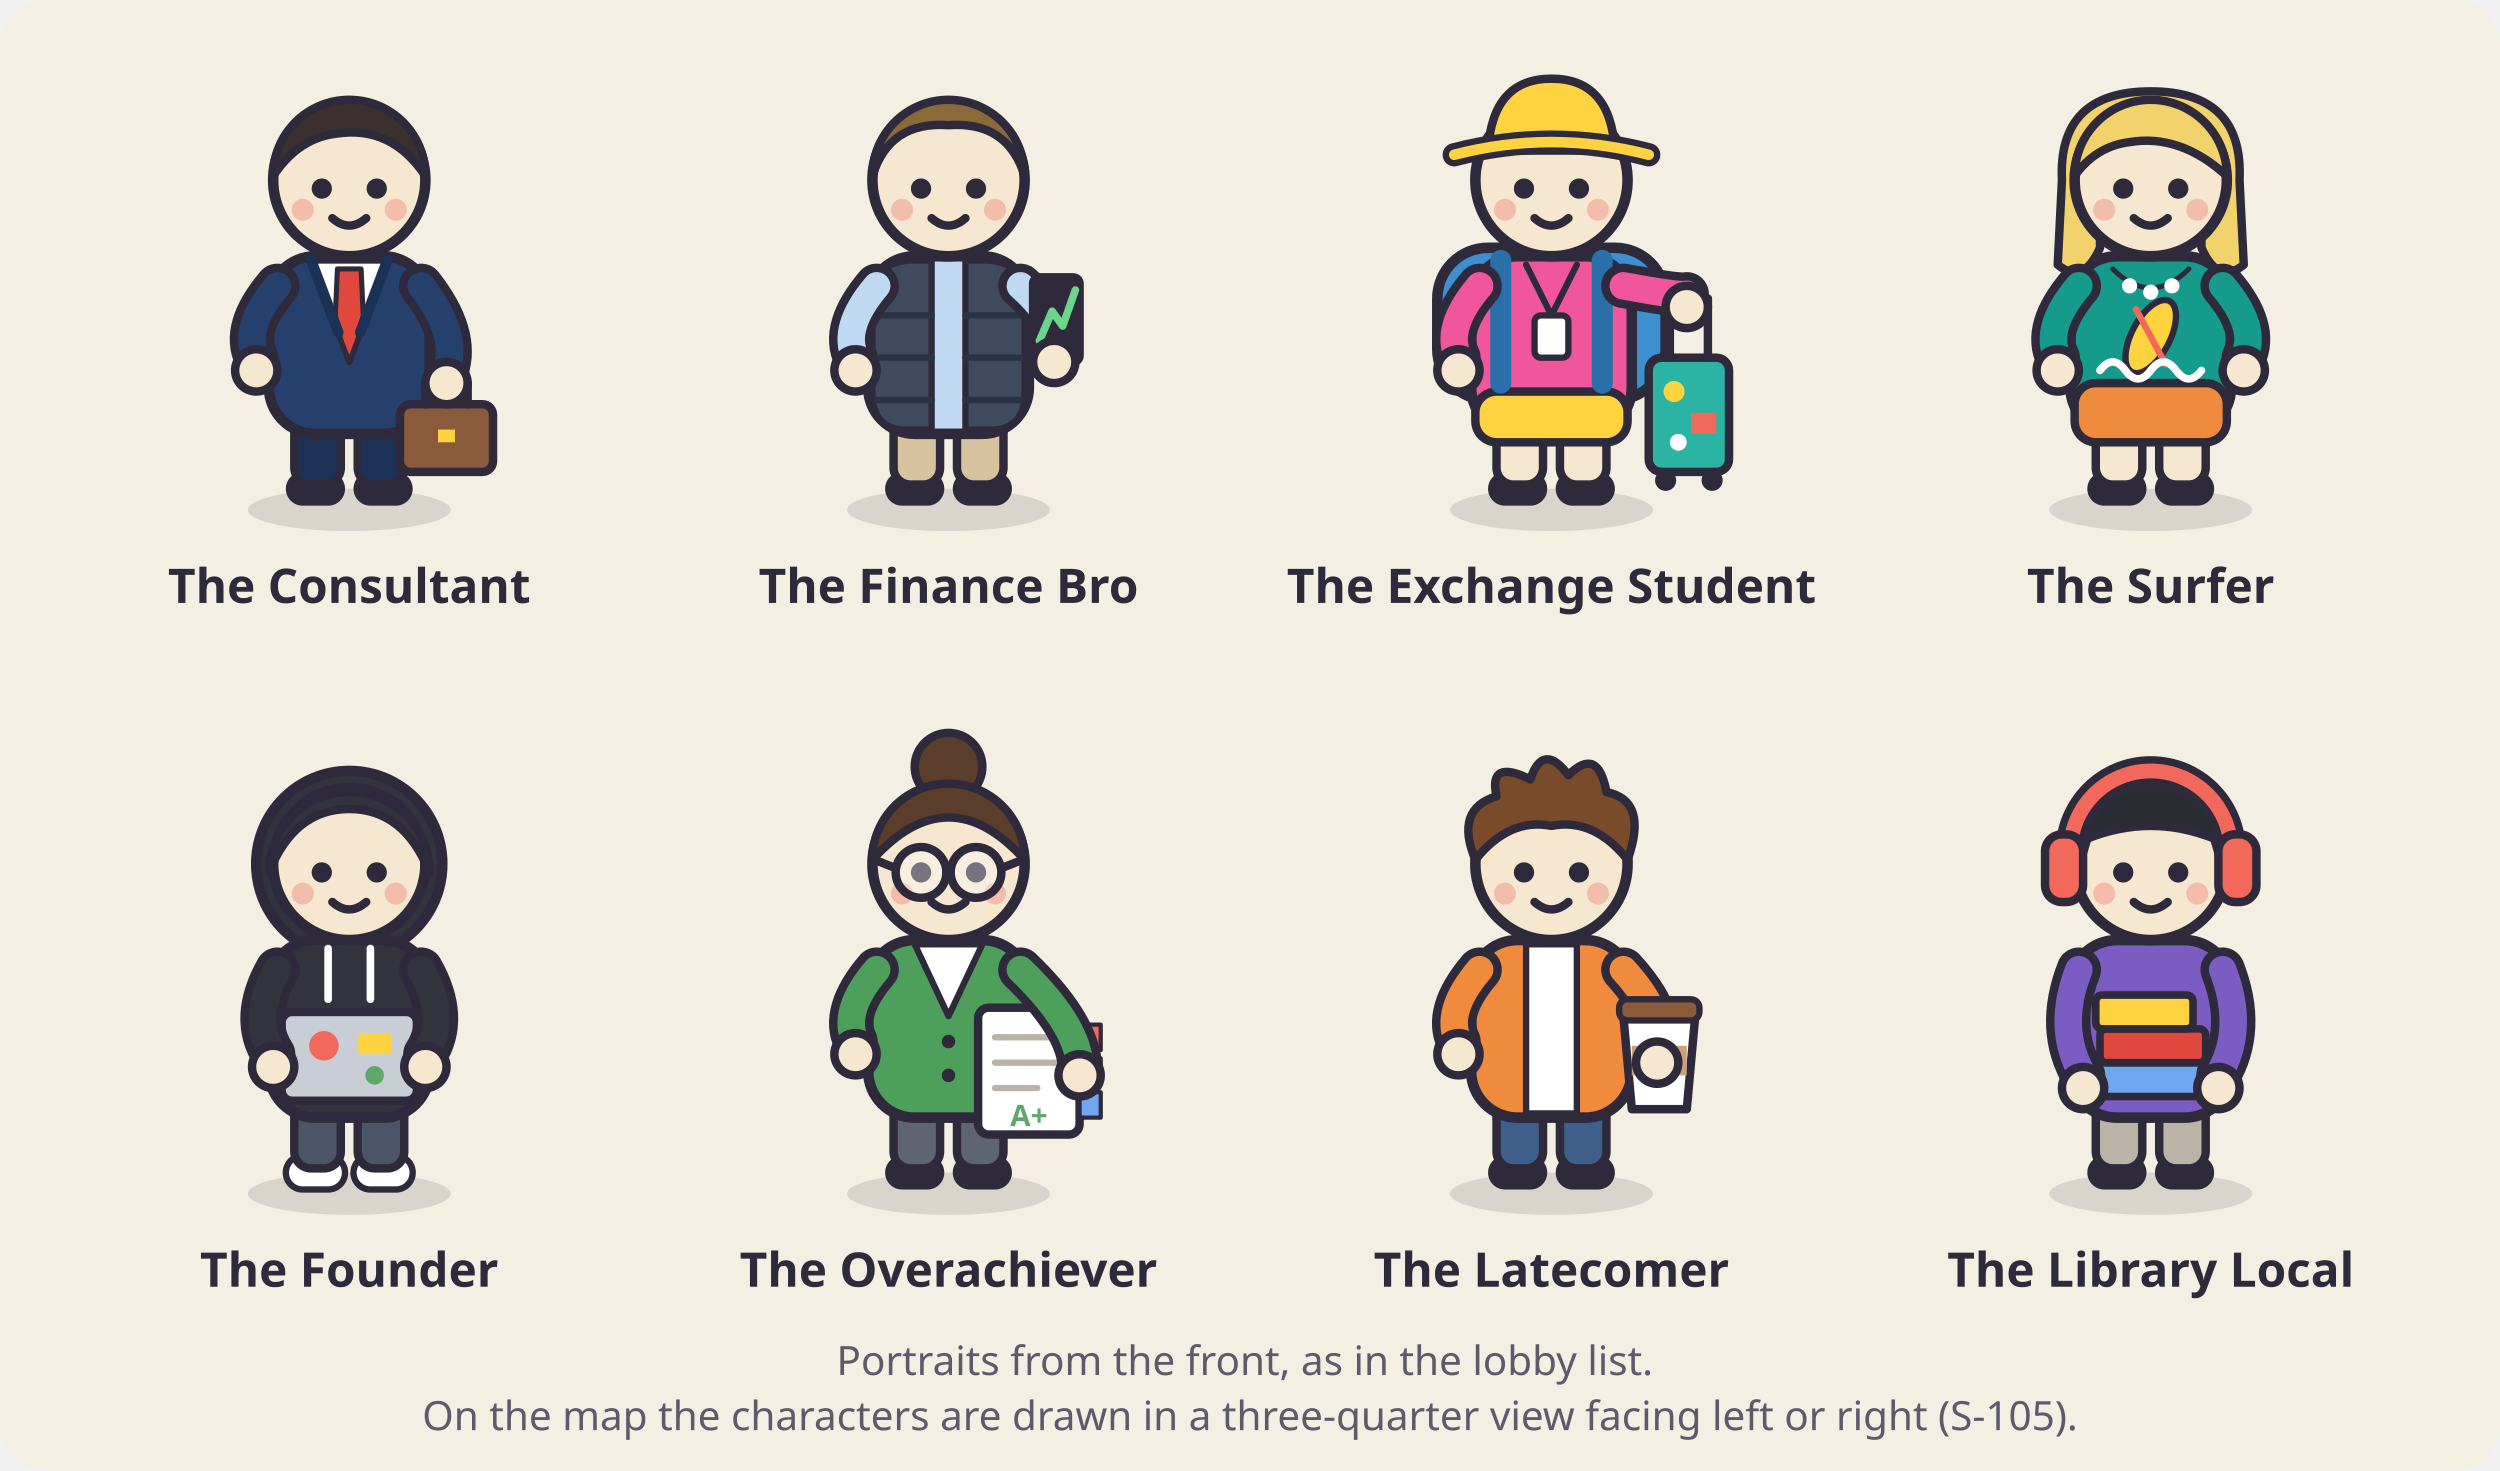
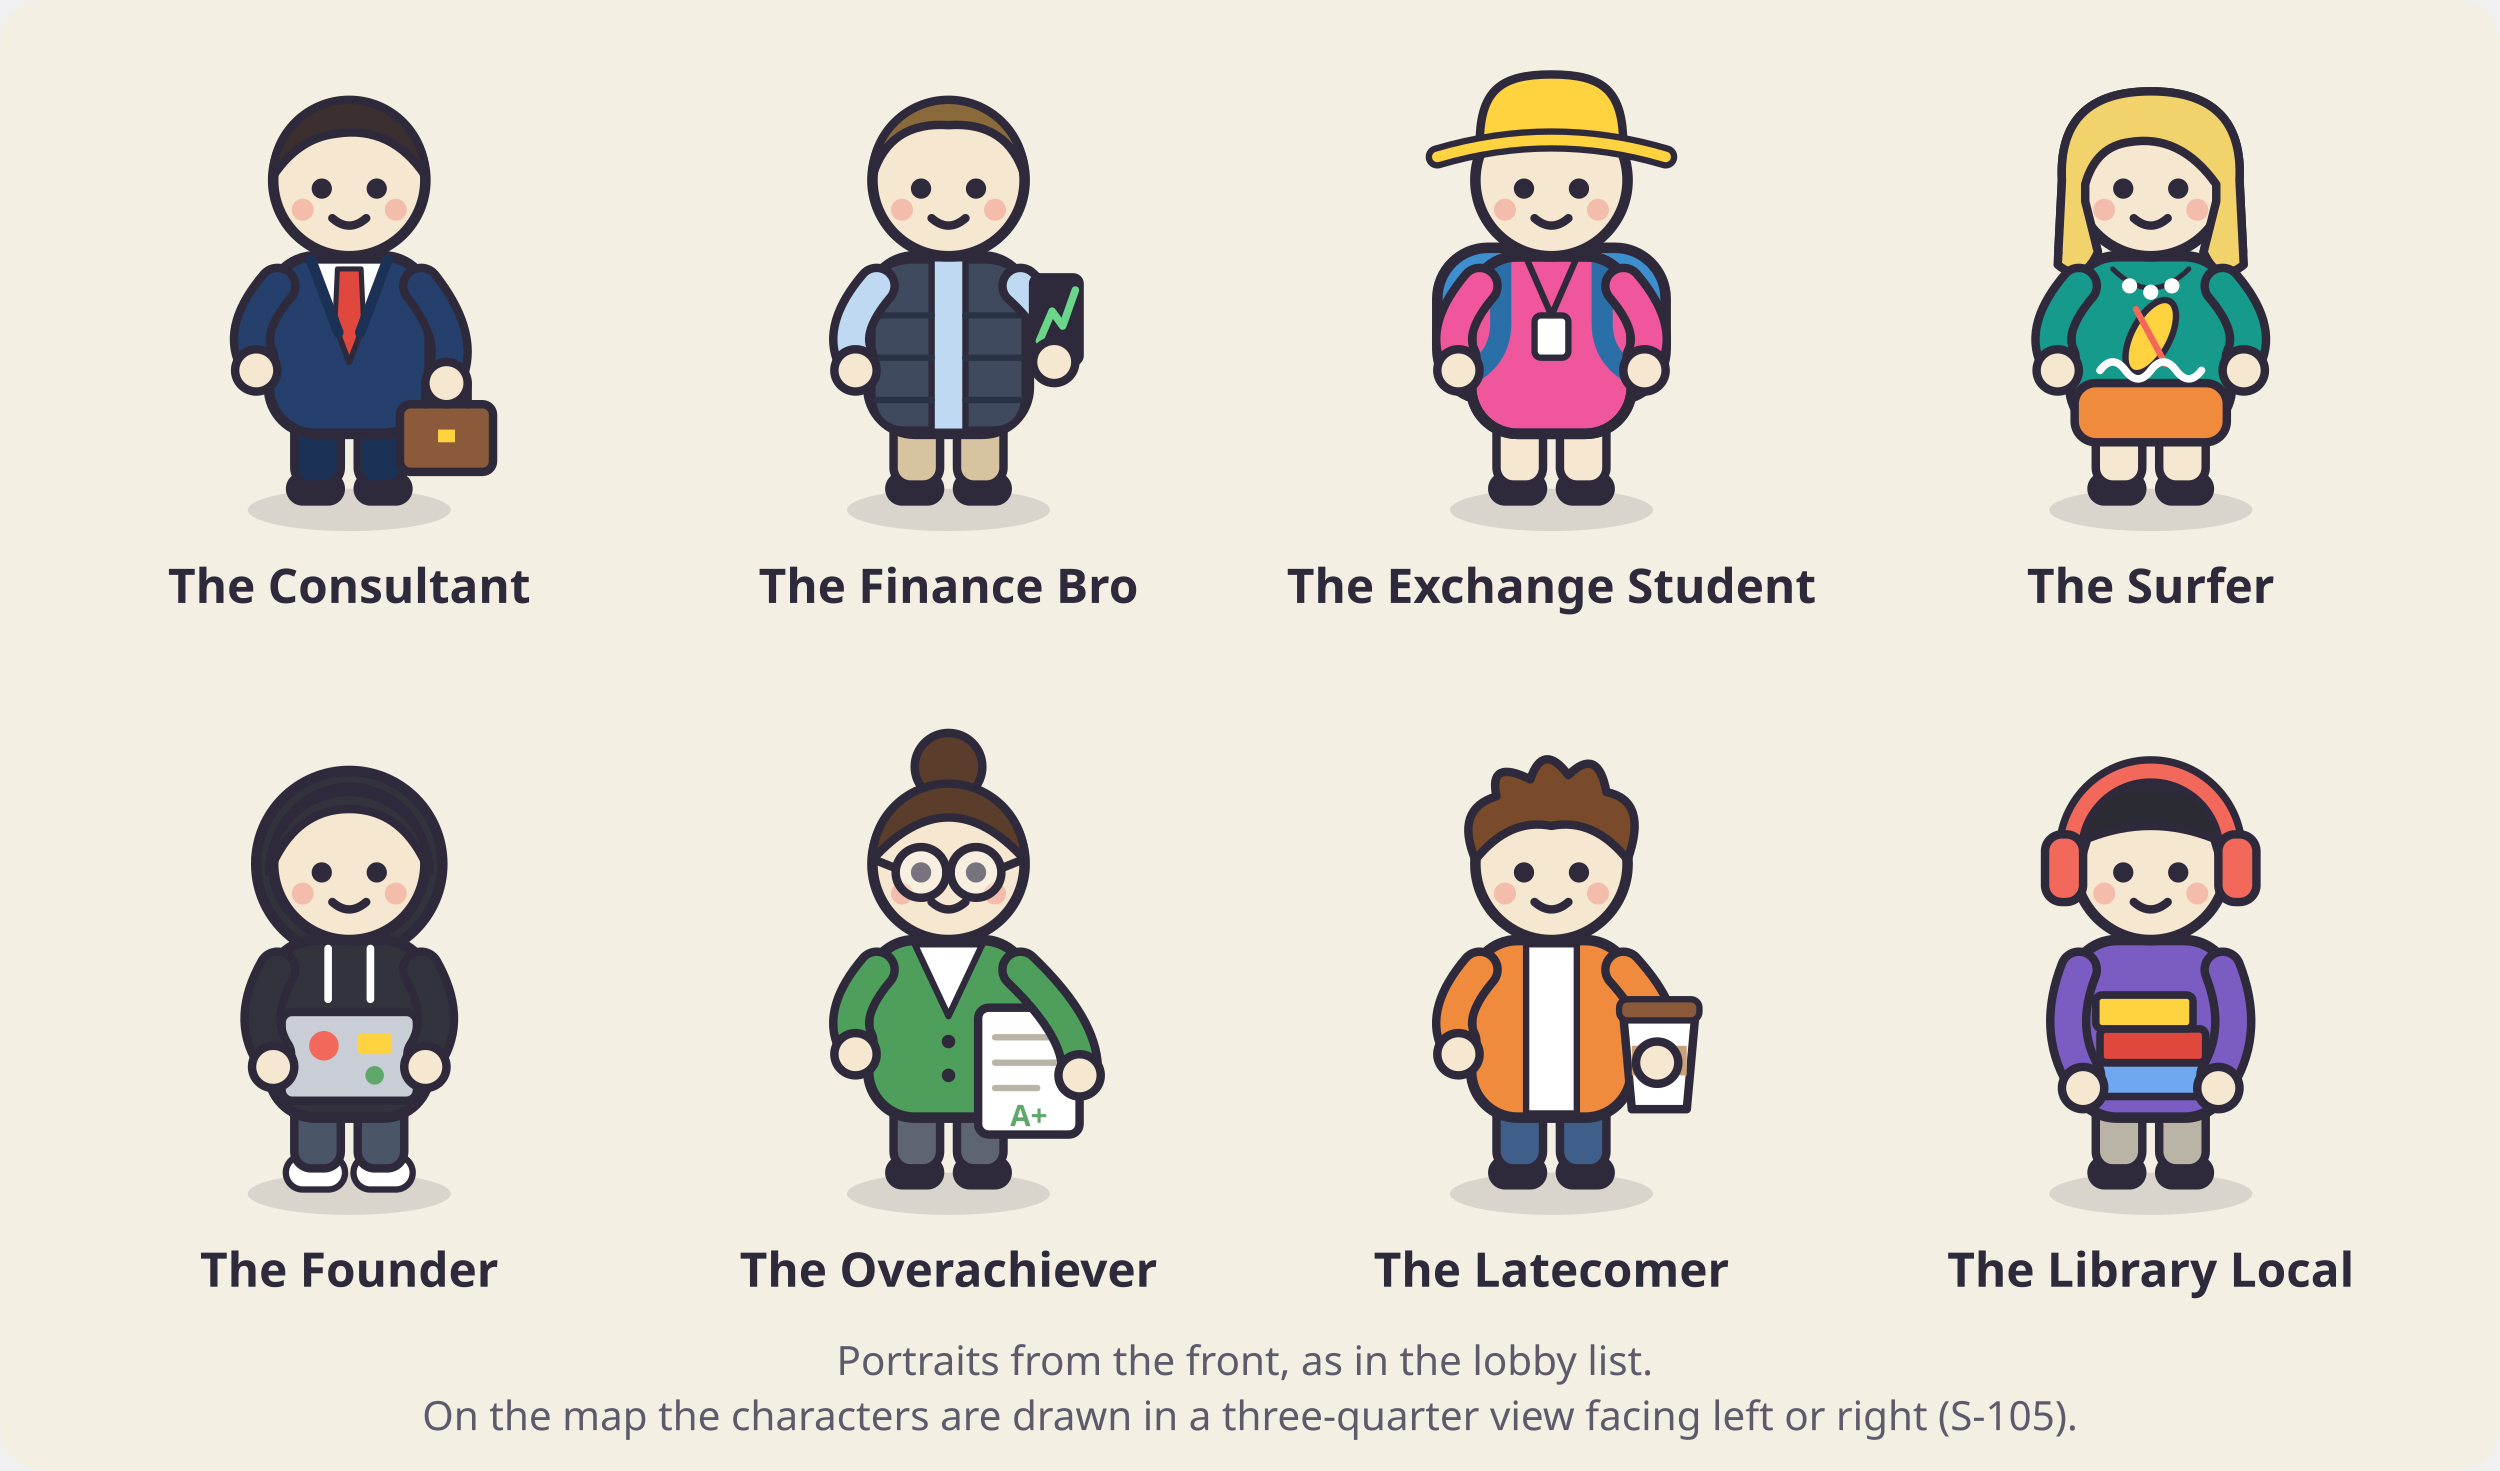
<svg xmlns="http://www.w3.org/2000/svg" viewBox="0 0 680 400" font-family="system-ui, sans-serif">
  <rect width="680" height="400" rx="12" fill="#F4EFE3" />
  <defs>
    <g id="base">
      <ellipse cx="0" cy="98" rx="24" ry="5" fill="#2E2A3B" opacity="0.14" />
      <rect x="-15" y="89" width="14" height="8" rx="4" fill="#2E2A3B" />
      <rect x="1" y="89" width="14" height="8" rx="4" fill="#2E2A3B" />
    </g>
    <g id="face">
      <circle cx="0" cy="20" r="18" fill="#F6E7D0" stroke="#2E2A3B" stroke-width="2.5" />
      <circle cx="-6.5" cy="22" r="2.4" fill="#2E2A3B" />
      <circle cx="6.5" cy="22" r="2.4" fill="#2E2A3B" />
      <path d="M-4 29 Q0 32.5 4 29" fill="none" stroke="#2E2A3B" stroke-width="2" />
      <circle cx="-11" cy="27" r="2.6" fill="#F2A99B" opacity="0.7" />
      <circle cx="11" cy="27" r="2.6" fill="#F2A99B" opacity="0.7" />
    </g>
  </defs>
  <g stroke-linejoin="round" stroke-linecap="round" font-size="13" font-weight="700" text-anchor="middle">
    <g transform="translate(95,26) scale(1.15)">
      <use href="#base" />
      <rect x="-13" y="74" width="11" height="18" rx="4" fill="#1C3156" stroke="#2E2A3B" stroke-width="2" />
      <rect x="2" y="74" width="11" height="18" rx="4" fill="#1C3156" stroke="#2E2A3B" stroke-width="2" />
      <rect x="-19" y="38" width="38" height="42" rx="11" fill="#26406E" stroke="#2E2A3B" stroke-width="2.5" />
      <polygon points="-9,39 9,39 0,63" fill="#FFFFFF" stroke="#2E2A3B" stroke-width="1.5" />
      <polygon points="-2.8,41 2.8,41 3.3,52 2.1,57.5 0,63 -2.1,57.5 -3.3,52" fill="#E0483E" stroke="#2E2A3B" stroke-width="1.2" />
      <path d="M-9 39 L-2.6 56 M9 39 L2.6 56" stroke="#1C3156" stroke-width="2.5" />
      <rect x="12" y="73" width="22" height="16" rx="2.5" fill="#8A5A3B" stroke="#2E2A3B" stroke-width="2" />
      <path d="M18 73 v-5 h10 v5" fill="none" stroke="#2E2A3B" stroke-width="2" />
      <rect x="21" y="79" width="4" height="3" fill="#FFD23F" />
      <path d="M-17 45 Q-25.5 55.0 -22 62 M17 45 Q26.0 56.5 23 65" fill="none" stroke="#2E2A3B" stroke-width="10.5" />
      <path d="M-17 45 Q-25.5 55.0 -22 62 M17 45 Q26.0 56.5 23 65" fill="none" stroke="#26406E" stroke-width="6.5" />
      <circle cx="-22" cy="65" r="5" fill="#F6E7D0" stroke="#2E2A3B" stroke-width="2" />
      <circle cx="23" cy="68" r="5" fill="#F6E7D0" stroke="#2E2A3B" stroke-width="2" />
      <use href="#face" />
      <path d="M-18 19 A18 18 0 0 1 18 19 Q10 7 -3 9 Q-12 10 -18 19 Z" fill="#3B2F2F" stroke="#2E2A3B" stroke-width="2" />
      <text y="120" font-size="11.3" fill="#2E2A3B">The Consultant</text>
    </g>
    <g transform="translate(258,26) scale(1.15)">
      <use href="#base" />
      <rect x="-13" y="74" width="11" height="18" rx="4" fill="#D8C3A0" stroke="#2E2A3B" stroke-width="2" />
      <rect x="2" y="74" width="11" height="18" rx="4" fill="#D8C3A0" stroke="#2E2A3B" stroke-width="2" />
      <rect x="-19" y="38" width="38" height="42" rx="11" fill="#BFD9F2" stroke="#2E2A3B" stroke-width="2.5" />
      <path d="M-18 48 Q-18 39 -8 39 L-4 39 L-4 79 L-10 79 Q-18 79 -18 70 Z" fill="#3F4A5E" stroke="#2E2A3B" stroke-width="1.5" />
      <path d="M18 48 Q18 39 8 39 L4 39 L4 79 L10 79 Q18 79 18 70 Z" fill="#3F4A5E" stroke="#2E2A3B" stroke-width="1.5" />
      <path d="M-17 52 h13 M-17 62 h13 M-17 72 h13 M4 52 h13 M4 62 h13 M4 72 h13" stroke="#2A3345" stroke-width="1.5" />
      <path d="M-17 45 Q-25.5 55.0 -22 62 M17 45 Q27.0 54.0 25 60" fill="none" stroke="#2E2A3B" stroke-width="10.5" />
      <path d="M-17 45 Q-25.5 55.0 -22 62 M17 45 Q27.0 54.0 25 60" fill="none" stroke="#BFD9F2" stroke-width="6.5" />
      <rect x="19" y="42" width="13" height="22" rx="2.5" fill="#2E2A3B" />
      <polyline points="21.5,58 24.5,51 27,54.5 30,46" fill="none" stroke="#6BD68A" stroke-width="1.8" />
      <circle cx="-22" cy="65" r="5" fill="#F6E7D0" stroke="#2E2A3B" stroke-width="2" />
      <circle cx="25" cy="63" r="5" fill="#F6E7D0" stroke="#2E2A3B" stroke-width="2" />
      <use href="#face" />
      <path d="M-18 19 A18 18 0 0 1 18 19 Q14 6 0 7 Q-14 6 -18 19 Z" fill="#8A6A3B" stroke="#2E2A3B" stroke-width="2" />
      <text y="120" font-size="11.3" fill="#2E2A3B">The Finance Bro</text>
    </g>
    <g transform="translate(422,26) scale(1.15)">
      <use href="#base" />
      <rect x="-27" y="36" width="54" height="36" rx="12" fill="#3E8FD0" stroke="#2E2A3B" stroke-width="2.5" />
      <rect x="-13" y="74" width="11" height="18" rx="4" fill="#F6E7D0" stroke="#2E2A3B" stroke-width="2" />
      <rect x="2" y="74" width="11" height="18" rx="4" fill="#F6E7D0" stroke="#2E2A3B" stroke-width="2" />
      <rect x="-19" y="38" width="38" height="42" rx="11" fill="#F0569B" stroke="#2E2A3B" stroke-width="2.5" />
-       <rect x="-18" y="70" width="36" height="12" rx="5" fill="#FFD23F" stroke="#2E2A3B" stroke-width="2" />
-       <path d="M-12 39 V68 M12 39 V68" stroke="#2A6FA8" stroke-width="5" />
-       <path d="M-6 40 L0 52 L6 40" fill="none" stroke="#2E2A3B" stroke-width="1.5" />
-       <rect x="-4" y="52" width="8" height="10" rx="1.5" fill="#FFFFFF" stroke="#2E2A3B" stroke-width="1.5" />
-       <rect x="23" y="62" width="19" height="27" rx="3" fill="#2BB3A3" stroke="#2E2A3B" stroke-width="2" />
-       <path d="M28 62 V48 H37 V62" fill="none" stroke="#2E2A3B" stroke-width="2" />
-       <circle cx="29" cy="70" r="2.5" fill="#FFD23F" />
-       <rect x="33" y="75" width="6" height="5" fill="#F2695C" />
-       <circle cx="30" cy="82" r="2" fill="#FFFFFF" />
-       <circle cx="27" cy="91" r="2.5" fill="#2E2A3B" />
-       <circle cx="38" cy="91" r="2.5" fill="#2E2A3B" />
-       <path d="M-17 45 Q-25.5 55.0 -22 62 M17 45 Q30.5 47.5 32 47" fill="none" stroke="#2E2A3B" stroke-width="10.5" />
-       <path d="M-17 45 Q-25.5 55.0 -22 62 M17 45 Q30.5 47.5 32 47" fill="none" stroke="#F0569B" stroke-width="6.5" />
+       <clipPath id="exchange-body">
+         <rect x="-19" y="38" width="38" height="42" rx="11" />
+       </clipPath>
+       <g clip-path="url(#exchange-body)">
+         <path d="M-12 30 V54 Q-12 64 -24 68 M12 30 V54 Q12 64 24 68" fill="none" stroke="#2A6FA8" stroke-width="5" />
+         <path d="M-7 36 L0 52 L7 36" fill="none" stroke="#2E2A3B" stroke-width="1.5" />
+         <rect x="-4" y="52" width="8" height="10" rx="1.5" fill="#FFFFFF" stroke="#2E2A3B" stroke-width="1.5" />
+       </g>
+       <rect x="-19" y="38" width="38" height="42" rx="11" fill="none" stroke="#2E2A3B" stroke-width="2.5" />
+       <path d="M-17 45 Q-25.5 55.0 -22 62 M17 45 Q25.5 55.0 22 62" fill="none" stroke="#2E2A3B" stroke-width="10.5" />
+       <path d="M-17 45 Q-25.5 55.0 -22 62 M17 45 Q25.5 55.0 22 62" fill="none" stroke="#F0569B" stroke-width="6.5" />
      <circle cx="-22" cy="65" r="5" fill="#F6E7D0" stroke="#2E2A3B" stroke-width="2" />
-       <circle cx="32" cy="50" r="5" fill="#F6E7D0" stroke="#2E2A3B" stroke-width="2" />
+       <circle cx="22" cy="65" r="5" fill="#F6E7D0" stroke="#2E2A3B" stroke-width="2" />
      <use href="#face" />
-       <path d="M-15 13 Q-14 -4 0 -4 Q14 -4 15 13 Z" fill="#FFD23F" stroke="#2E2A3B" stroke-width="2" />
-       <path d="M-23 14 Q0 8 23 14" fill="none" stroke="#2E2A3B" stroke-width="5.5" />
-       <path d="M-23 14 Q0 8 23 14" fill="none" stroke="#FFD23F" stroke-width="2.5" />
+       <path d="M-17 12 C-17 -1 -12.5 -5 0 -5 C12.5 -5 17 -1 17 12 Q0 7 -17 12 Z" fill="#FFD23F" stroke="#2E2A3B" stroke-width="2" />
+       <path d="M-27 14.5 Q0 6.5 27 14.5" fill="none" stroke="#2E2A3B" stroke-width="5.5" />
+       <path d="M-27 14.5 Q0 6.5 27 14.5" fill="none" stroke="#FFD23F" stroke-width="2.5" />
      <text y="120" font-size="11.3" fill="#2E2A3B">The Exchange Student</text>
    </g>
    <g transform="translate(585,26) scale(1.15)">
      <use href="#base" />
      <rect x="-13" y="74" width="11" height="18" rx="4" fill="#F6E7D0" stroke="#2E2A3B" stroke-width="2" />
      <rect x="2" y="74" width="11" height="18" rx="4" fill="#F6E7D0" stroke="#2E2A3B" stroke-width="2" />
      <rect x="-19" y="38" width="38" height="42" rx="11" fill="#159A8C" stroke="#2E2A3B" stroke-width="2.5" />
      <rect x="-18" y="68" width="36" height="14" rx="5" fill="#F08A3C" stroke="#2E2A3B" stroke-width="2" />
      <path d="M-9 41 Q0 50 9 41" fill="none" stroke="#2E2A3B" stroke-width="1.2" />
      <circle cx="-5" cy="45" r="1.8" fill="#FFFFFF" />
      <circle cx="0" cy="46.5" r="1.8" fill="#FFFFFF" />
      <circle cx="5" cy="45" r="1.8" fill="#FFFFFF" />
-       <path d="M-21 20 Q-22 -1 0 -1 Q22 -1 21 20 L22 40 Q16 45 12 36 L12 20 L-12 20 L-12 36 Q-16 45 -22 40 Z" fill="#F2D36B" stroke="#2E2A3B" stroke-width="2" />
+       <path d="M-21 20 Q-22 -1 0 -1 Q22 -1 21 20 L22 40 Q16 45 12.5 37 Q14 31 15.5 25 L-15.5 25 Q-14 31 -12.5 37 Q-16 45 -22 40 Z" fill="#F2D36B" stroke="#2E2A3B" stroke-width="2" />
      <ellipse cx="0" cy="57" rx="4.5" ry="9.5" transform="rotate(28 0 57)" fill="#FFD23F" stroke="#2E2A3B" stroke-width="1.5" />
      <path d="M-3.5 50.5 L3.5 63.5" stroke="#F2695C" stroke-width="1.5" />
      <path d="M-12 65 q3 -4 6 0 t6 0 t6 0 t6 0" fill="none" stroke="#FFFFFF" stroke-width="1.8" />
      <path d="M-17 45 Q-25.5 55.0 -22 62 M17 45 Q25.5 55.0 22 62" fill="none" stroke="#2E2A3B" stroke-width="10.5" />
      <path d="M-17 45 Q-25.5 55.0 -22 62 M17 45 Q25.5 55.0 22 62" fill="none" stroke="#159A8C" stroke-width="6.5" />
      <circle cx="-22" cy="65" r="5" fill="#F6E7D0" stroke="#2E2A3B" stroke-width="2" />
      <circle cx="22" cy="65" r="5" fill="#F6E7D0" stroke="#2E2A3B" stroke-width="2" />
      <use href="#face" />
-       <path d="M-18 19 A18 18 0 0 1 18 19 Q7 9 -5 11 Q-13 12 -18 19 Z" fill="#F2D36B" stroke="#2E2A3B" stroke-width="2" />
+       <path d="M-21.85 37 L-21 20 Q-22 -1 0 -1 Q22 -1 21 20 L21.85 37 L12.5 37 Q14 31 15.5 25 L15.5 21 Q7 9 -5 11 Q-13 12 -15.5 21 L-15.5 25 Q-14 31 -12.5 37 Z" fill="#F2D36B" />
+       <path d="M-21.85 37 L-21 20 Q-22 -1 0 -1 Q22 -1 21 20 L21.85 37 M12.5 37 Q14 31 15.5 25 L15.5 21 Q7 9 -5 11 Q-13 12 -15.5 21 L-15.5 25 Q-14 31 -12.5 37" fill="none" stroke="#2E2A3B" stroke-width="2" />
      <text y="120" font-size="11.3" fill="#2E2A3B">The Surfer</text>
    </g>
    <g transform="translate(95,212) scale(1.15)">
      <use href="#base" />
      <rect x="-15" y="89" width="14" height="8" rx="4" fill="#FFFFFF" stroke="#2E2A3B" stroke-width="1.5" />
      <rect x="1" y="89" width="14" height="8" rx="4" fill="#FFFFFF" stroke="#2E2A3B" stroke-width="1.5" />
      <rect x="-13" y="74" width="11" height="18" rx="4" fill="#4A5568" stroke="#2E2A3B" stroke-width="2" />
      <rect x="2" y="74" width="11" height="18" rx="4" fill="#4A5568" stroke="#2E2A3B" stroke-width="2" />
      <circle cx="0" cy="20" r="22" fill="#33333D" stroke="#2E2A3B" stroke-width="2.5" />
      <rect x="-19" y="38" width="38" height="42" rx="11" fill="#33333D" stroke="#2E2A3B" stroke-width="2.5" />
      <path d="M-5 40 V52 M5 40 V52" stroke="#FFFFFF" stroke-width="1.8" />
      <rect x="-16" y="55" width="32" height="21" rx="2.5" fill="#C9CED6" stroke="#2E2A3B" stroke-width="2" />
      <circle cx="-6" cy="63" r="3.5" fill="#F2695C" />
      <rect x="2" y="60" width="8" height="5" rx="1" fill="#FFD23F" />
      <circle cx="6" cy="70" r="2.2" fill="#5FA86B" />
      <path d="M-17 45 Q-23.5 56.5 -18 65 M17 45 Q23.5 56.5 18 65" fill="none" stroke="#2E2A3B" stroke-width="10.5" />
      <path d="M-17 45 Q-23.5 56.5 -18 65 M17 45 Q23.5 56.5 18 65" fill="none" stroke="#33333D" stroke-width="6.5" />
      <circle cx="-18" cy="68" r="5" fill="#F6E7D0" stroke="#2E2A3B" stroke-width="2" />
      <circle cx="18" cy="68" r="5" fill="#F6E7D0" stroke="#2E2A3B" stroke-width="2" />
      <use href="#face" />
      <path d="M-19 22 A19 19 0 0 1 19 22 Q13 7 0 7 Q-13 7 -19 22 Z" fill="#33333D" stroke="#2E2A3B" stroke-width="2" />
      <text y="120" font-size="11.3" fill="#2E2A3B">The Founder</text>
    </g>
    <g transform="translate(258,212) scale(1.15)">
      <use href="#base" />
      <rect x="-13" y="74" width="11" height="18" rx="4" fill="#5E6472" stroke="#2E2A3B" stroke-width="2" />
      <rect x="2" y="74" width="11" height="18" rx="4" fill="#5E6472" stroke="#2E2A3B" stroke-width="2" />
      <rect x="-19" y="38" width="38" height="42" rx="11" fill="#4E9F5B" stroke="#2E2A3B" stroke-width="2.5" />
      <polygon points="-8,39 8,39 0,56" fill="#FFFFFF" stroke="#2E2A3B" stroke-width="1.5" />
      <circle cx="0" cy="62" r="1.6" fill="#2E2A3B" />
      <circle cx="0" cy="70" r="1.6" fill="#2E2A3B" />
      <rect x="7" y="54" width="24" height="30" rx="2.5" fill="#FFFFFF" stroke="#2E2A3B" stroke-width="2" />
-       <rect x="31" y="58" width="5" height="6" fill="#F2695C" stroke="#2E2A3B" stroke-width="1" />
-       <rect x="31" y="66" width="5" height="6" fill="#FFD23F" stroke="#2E2A3B" stroke-width="1" />
-       <rect x="31" y="74" width="5" height="6" fill="#6FA8F0" stroke="#2E2A3B" stroke-width="1" />
      <path d="M11 61 h15 M11 67 h15 M11 73 h10" stroke="#B9B4A6" stroke-width="1.5" />
      <text x="19" y="82" font-size="7" fill="#5FA86B">A+</text>
      <circle cx="0" cy="-3" r="8" fill="#5A3E2B" stroke="#2E2A3B" stroke-width="2" />
      <path d="M-17 45 Q-25.5 55.0 -22 62 M17 45 Q30.0 57.5 31 67" fill="none" stroke="#2E2A3B" stroke-width="10.5" />
      <path d="M-17 45 Q-25.5 55.0 -22 62 M17 45 Q30.0 57.5 31 67" fill="none" stroke="#4E9F5B" stroke-width="6.5" />
      <circle cx="-22" cy="65" r="5" fill="#F6E7D0" stroke="#2E2A3B" stroke-width="2" />
      <circle cx="31" cy="70" r="5" fill="#F6E7D0" stroke="#2E2A3B" stroke-width="2" />
      <use href="#face" />
      <path d="M-18 19 A18 18 0 0 1 18 19 Q9 9 0 9 Q-9 9 -18 19 Z" fill="#5A3E2B" stroke="#2E2A3B" stroke-width="2" />
      <circle cx="-6.5" cy="22" r="6" fill="#FFFFFF" fill-opacity="0.35" stroke="#2E2A3B" stroke-width="2" />
      <circle cx="6.5" cy="22" r="6" fill="#FFFFFF" fill-opacity="0.35" stroke="#2E2A3B" stroke-width="2" />
      <path d="M-0.5 22 h1 M-12.5 21 L-17.5 19 M12.5 21 L17.5 19" stroke="#2E2A3B" stroke-width="2" />
      <text y="120" font-size="11.3" fill="#2E2A3B">The Overachiever</text>
    </g>
    <g transform="translate(422,212) scale(1.15)">
      <use href="#base" />
      <rect x="-13" y="74" width="11" height="18" rx="4" fill="#3F5F8A" stroke="#2E2A3B" stroke-width="2" />
      <rect x="2" y="74" width="11" height="18" rx="4" fill="#3F5F8A" stroke="#2E2A3B" stroke-width="2" />
      <rect x="-19" y="38" width="38" height="42" rx="11" fill="#F08A3C" stroke="#2E2A3B" stroke-width="2.5" />
      <rect x="-6" y="39" width="12" height="40" fill="#FFFFFF" stroke="#2E2A3B" stroke-width="1.5" />
      <path d="M-17 45 Q-25.5 55.0 -22 62 M17 45 Q27.0 56.0 25 64" fill="none" stroke="#2E2A3B" stroke-width="10.5" />
      <path d="M-17 45 Q-25.5 55.0 -22 62 M17 45 Q27.0 56.0 25 64" fill="none" stroke="#F08A3C" stroke-width="6.5" />
      <polygon points="17,56 34,56 32,78 19,78" fill="#FFFFFF" stroke="#2E2A3B" stroke-width="2" />
      <rect x="16" y="52" width="19" height="5" rx="2" fill="#8A5A3B" stroke="#2E2A3B" stroke-width="1.5" />
      <rect x="19" y="63" width="13" height="7" fill="#C9A27A" />
      <circle cx="-22" cy="65" r="5" fill="#F6E7D0" stroke="#2E2A3B" stroke-width="2" />
      <circle cx="25" cy="67" r="5" fill="#F6E7D0" stroke="#2E2A3B" stroke-width="2" />
      <use href="#face" />
      <path d="M-18 19 Q-23 7 -13 4 Q-15 -5 -5 0 Q-2 -9 4 -1 Q11 -8 13 3 Q23 5 18 19 Q10 9 0 11 Q-10 9 -18 19 Z" fill="#7A4B2A" stroke="#2E2A3B" stroke-width="2" />
      <text y="120" font-size="11.3" fill="#2E2A3B">The Latecomer</text>
    </g>
    <g transform="translate(585,212) scale(1.15)">
      <use href="#base" />
      <rect x="-13" y="74" width="11" height="18" rx="4" fill="#B9B4A6" stroke="#2E2A3B" stroke-width="2" />
      <rect x="2" y="74" width="11" height="18" rx="4" fill="#B9B4A6" stroke="#2E2A3B" stroke-width="2" />
      <rect x="-19" y="38" width="38" height="42" rx="11" fill="#7A5CC2" stroke="#2E2A3B" stroke-width="2.5" />
      <rect x="-14" y="67" width="28" height="8" rx="1.5" fill="#6FA8F0" stroke="#2E2A3B" stroke-width="1.8" />
      <rect x="-12" y="59" width="25" height="8" rx="1.5" fill="#E0483E" stroke="#2E2A3B" stroke-width="1.8" />
      <rect x="-13" y="51" width="23" height="8" rx="1.5" fill="#FFD23F" stroke="#2E2A3B" stroke-width="1.8" />
      <path d="M-17 45 Q-22.5 59.0 -16 70 M17 45 Q22.5 59.0 16 70" fill="none" stroke="#2E2A3B" stroke-width="10.5" />
      <path d="M-17 45 Q-22.5 59.0 -16 70 M17 45 Q22.5 59.0 16 70" fill="none" stroke="#7A5CC2" stroke-width="6.5" />
      <circle cx="-16" cy="73" r="5" fill="#F6E7D0" stroke="#2E2A3B" stroke-width="2" />
      <circle cx="16" cy="73" r="5" fill="#F6E7D0" stroke="#2E2A3B" stroke-width="2" />
      <use href="#face" />
      <path d="M-18 24 Q-21 2 0 2 Q21 2 18 24 L15 14 Q0 8 -15 14 Z" fill="#2B2B33" stroke="#2E2A3B" stroke-width="2" />
      <path d="M-19 17 A19 19 0 0 1 19 17" fill="none" stroke="#2E2A3B" stroke-width="7" />
      <path d="M-19 17 A19 19 0 0 1 19 17" fill="none" stroke="#F2695C" stroke-width="3.5" />
      <rect x="-25" y="13" width="9" height="16" rx="4" fill="#F2695C" stroke="#2E2A3B" stroke-width="2" />
      <rect x="16" y="13" width="9" height="16" rx="4" fill="#F2695C" stroke="#2E2A3B" stroke-width="2" />
      <text y="120" font-size="11.3" fill="#2E2A3B">The Library Local</text>
    </g>
  </g>
  <text x="340" y="374" font-size="11" fill="#5E5A6B" text-anchor="middle">
    <tspan x="340">Portraits from the front, as in the lobby list.</tspan>
    <tspan x="340" dy="15">On the map the characters are drawn in a three-quarter view facing left or right (S-105).</tspan>
  </text>
</svg>
